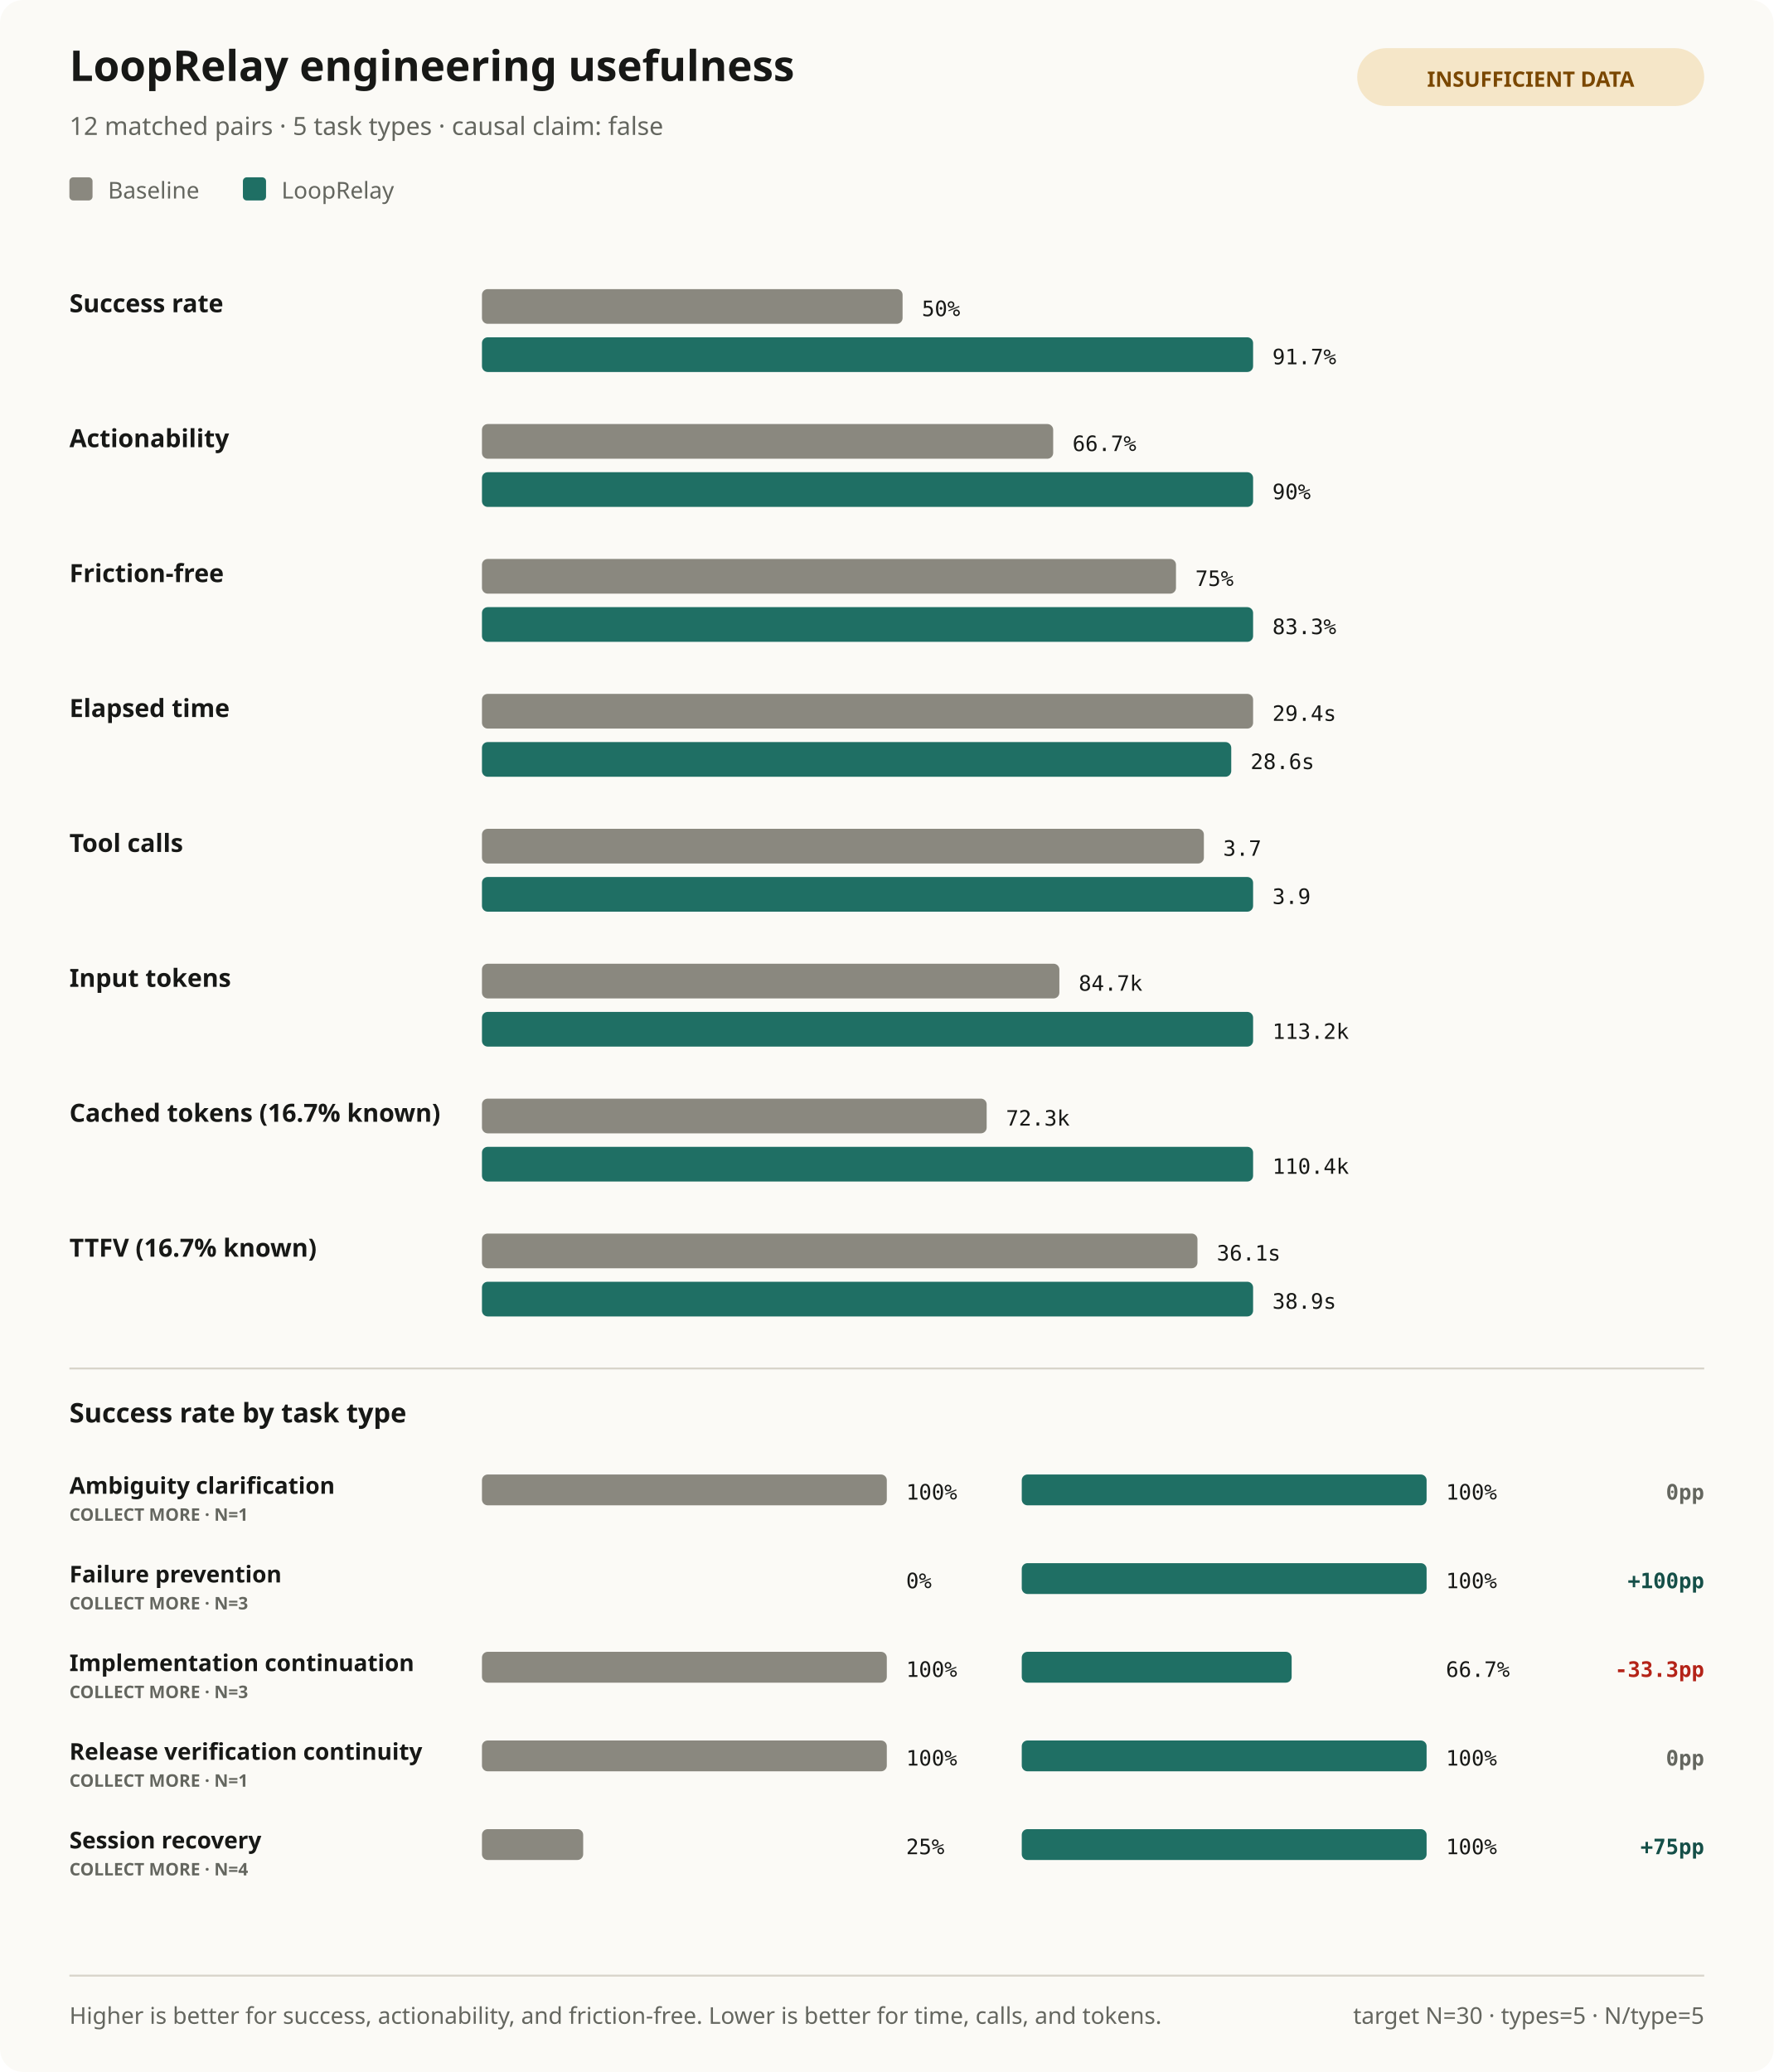
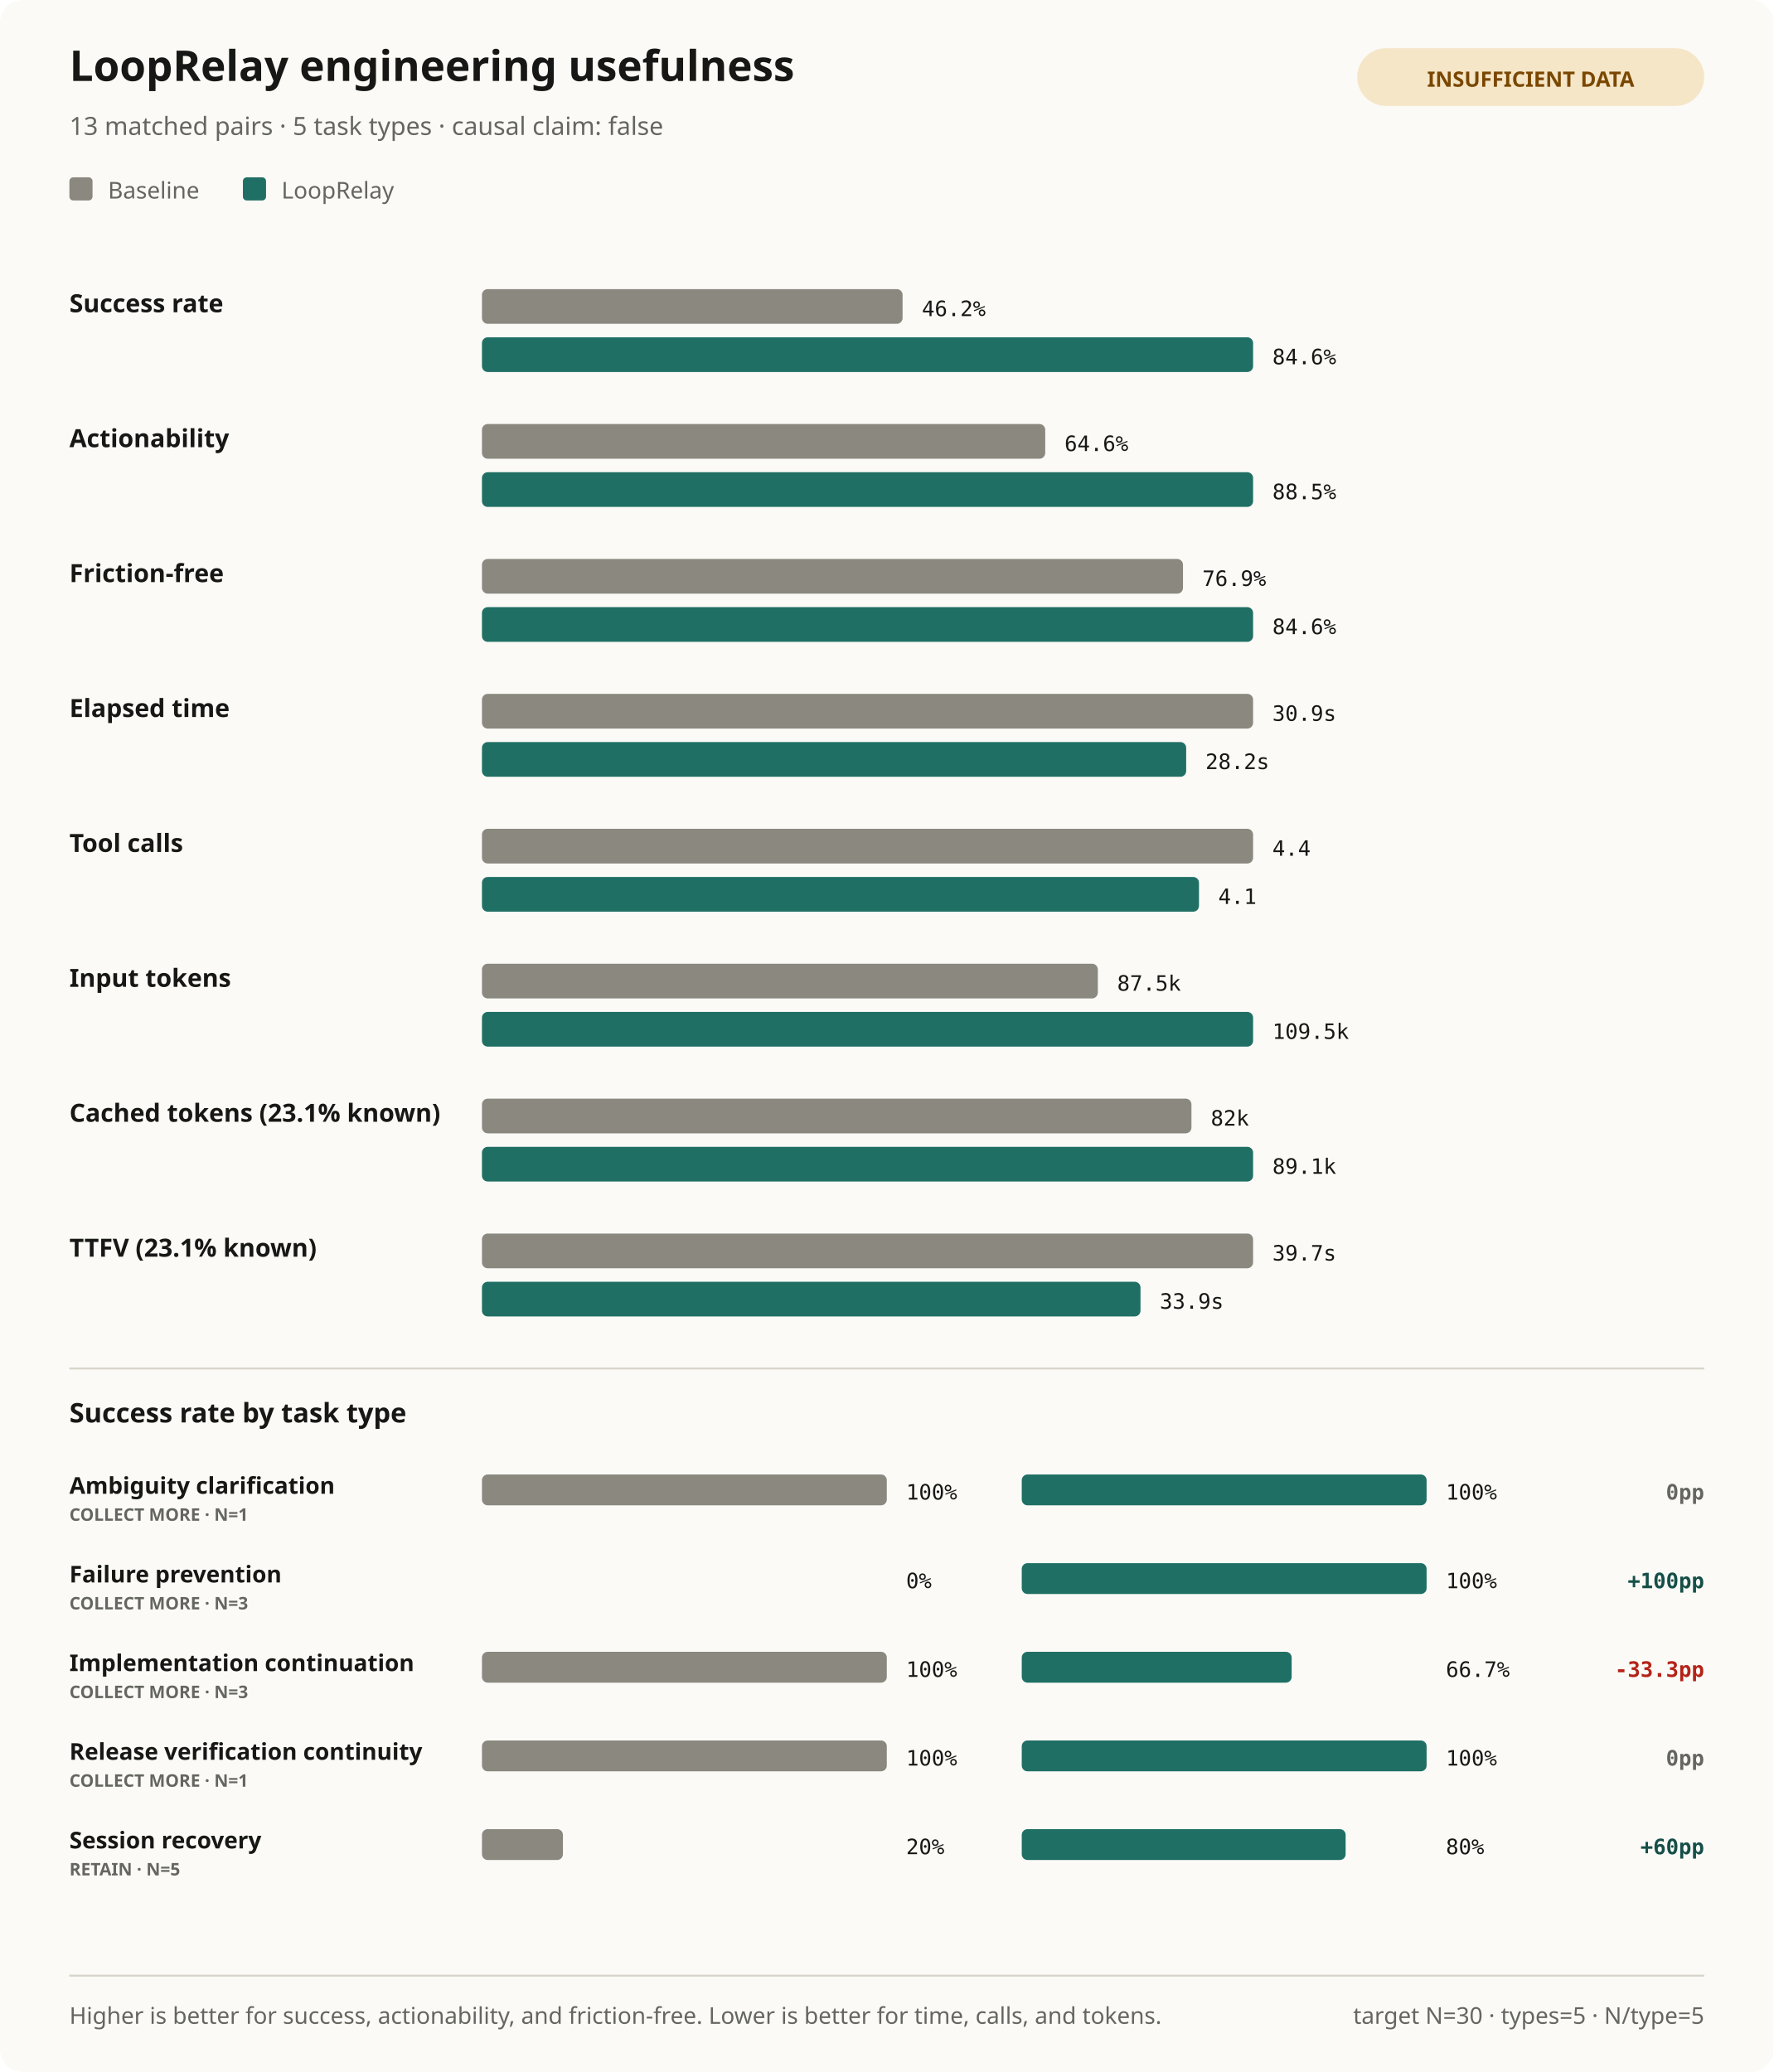
<svg xmlns="http://www.w3.org/2000/svg" width="920" height="1075" viewBox="0 0 920 1075" role="img" aria-labelledby="title desc">
  <rect width="920" height="1075" rx="12" fill="#fbfaf6" />
  <text x="36" y="42" font-family="system-ui,sans-serif" font-size="22" font-weight="700" fill="#171816">LoopRelay engineering usefulness</text>
-   <text x="36" y="70" font-family="system-ui,sans-serif" font-size="13" fill="#64665f">12 matched pairs · 5 task types · causal claim: false</text>
+   <text x="36" y="70" font-family="system-ui,sans-serif" font-size="13" fill="#64665f">13 matched pairs · 5 task types · causal claim: false</text>
  <rect x="704" y="25" width="180" height="30" rx="15" fill="#f5e6c8" />
  <text x="794" y="45" text-anchor="middle" font-family="system-ui,sans-serif" font-size="11" font-weight="700" fill="#7a4700">INSUFFICIENT DATA</text>
  <rect x="36" y="92" width="12" height="12" rx="2" fill="#8a887f" />
  <text x="56" y="103" font-family="system-ui,sans-serif" font-size="12" fill="#64665f">Baseline</text>
  <rect x="126" y="92" width="12" height="12" rx="2" fill="#1f6f64" />
  <text x="146" y="103" font-family="system-ui,sans-serif" font-size="12" fill="#64665f">LoopRelay</text>
  <text x="36" y="162" font-family="system-ui,sans-serif" font-size="13" font-weight="600" fill="#171816">Success rate</text>
  <rect x="250" y="150" width="218.182" height="18" rx="3" fill="#8a887f" />
-   <text x="478.182" y="164" font-family="ui-monospace,monospace" font-size="11" fill="#171816">50%</text>
+   <text x="478.182" y="164" font-family="ui-monospace,monospace" font-size="11" fill="#171816">46.2%</text>
  <rect x="250" y="175" width="400" height="18" rx="3" fill="#1f6f64" />
-   <text x="660" y="189" font-family="ui-monospace,monospace" font-size="11" fill="#171816">91.7%</text>
+   <text x="660" y="189" font-family="ui-monospace,monospace" font-size="11" fill="#171816">84.6%</text>
  <text x="36" y="232" font-family="system-ui,sans-serif" font-size="13" font-weight="600" fill="#171816">Actionability</text>
-   <rect x="250" y="220" width="296.296" height="18" rx="3" fill="#8a887f" />
-   <text x="556.296" y="234" font-family="ui-monospace,monospace" font-size="11" fill="#171816">66.7%</text>
+   <rect x="250" y="220" width="292.174" height="18" rx="3" fill="#8a887f" />
+   <text x="552.174" y="234" font-family="ui-monospace,monospace" font-size="11" fill="#171816">64.6%</text>
  <rect x="250" y="245" width="400" height="18" rx="3" fill="#1f6f64" />
-   <text x="660" y="259" font-family="ui-monospace,monospace" font-size="11" fill="#171816">90%</text>
+   <text x="660" y="259" font-family="ui-monospace,monospace" font-size="11" fill="#171816">88.5%</text>
  <text x="36" y="302" font-family="system-ui,sans-serif" font-size="13" font-weight="600" fill="#171816">Friction-free</text>
-   <rect x="250" y="290" width="360" height="18" rx="3" fill="#8a887f" />
-   <text x="620" y="304" font-family="ui-monospace,monospace" font-size="11" fill="#171816">75%</text>
+   <rect x="250" y="290" width="363.636" height="18" rx="3" fill="#8a887f" />
+   <text x="623.636" y="304" font-family="ui-monospace,monospace" font-size="11" fill="#171816">76.9%</text>
  <rect x="250" y="315" width="400" height="18" rx="3" fill="#1f6f64" />
-   <text x="660" y="329" font-family="ui-monospace,monospace" font-size="11" fill="#171816">83.3%</text>
+   <text x="660" y="329" font-family="ui-monospace,monospace" font-size="11" fill="#171816">84.6%</text>
  <text x="36" y="372" font-family="system-ui,sans-serif" font-size="13" font-weight="600" fill="#171816">Elapsed time</text>
  <rect x="250" y="360" width="400" height="18" rx="3" fill="#8a887f" />
-   <text x="660" y="374" font-family="ui-monospace,monospace" font-size="11" fill="#171816">29.4s</text>
-   <rect x="250" y="385" width="388.662" height="18" rx="3" fill="#1f6f64" />
-   <text x="648.662" y="399" font-family="ui-monospace,monospace" font-size="11" fill="#171816">28.6s</text>
+   <text x="660" y="374" font-family="ui-monospace,monospace" font-size="11" fill="#171816">30.9s</text>
+   <rect x="250" y="385" width="365.286" height="18" rx="3" fill="#1f6f64" />
+   <text x="625.286" y="399" font-family="ui-monospace,monospace" font-size="11" fill="#171816">28.2s</text>
  <text x="36" y="442" font-family="system-ui,sans-serif" font-size="13" font-weight="600" fill="#171816">Tool calls</text>
-   <rect x="250" y="430" width="374.468" height="18" rx="3" fill="#8a887f" />
-   <text x="634.468" y="444" font-family="ui-monospace,monospace" font-size="11" fill="#171816">3.7</text>
-   <rect x="250" y="455" width="400" height="18" rx="3" fill="#1f6f64" />
-   <text x="660" y="469" font-family="ui-monospace,monospace" font-size="11" fill="#171816">3.9</text>
+   <rect x="250" y="430" width="400" height="18" rx="3" fill="#8a887f" />
+   <text x="660" y="444" font-family="ui-monospace,monospace" font-size="11" fill="#171816">4.4</text>
+   <rect x="250" y="455" width="371.93" height="18" rx="3" fill="#1f6f64" />
+   <text x="631.93" y="469" font-family="ui-monospace,monospace" font-size="11" fill="#171816">4.1</text>
  <text x="36" y="512" font-family="system-ui,sans-serif" font-size="13" font-weight="600" fill="#171816">Input tokens</text>
-   <rect x="250" y="500" width="299.509" height="18" rx="3" fill="#8a887f" />
-   <text x="559.509" y="514" font-family="ui-monospace,monospace" font-size="11" fill="#171816">84.7k</text>
+   <rect x="250" y="500" width="319.462" height="18" rx="3" fill="#8a887f" />
+   <text x="579.462" y="514" font-family="ui-monospace,monospace" font-size="11" fill="#171816">87.5k</text>
  <rect x="250" y="525" width="400" height="18" rx="3" fill="#1f6f64" />
-   <text x="660" y="539" font-family="ui-monospace,monospace" font-size="11" fill="#171816">113.2k</text>
-   <text x="36" y="582" font-family="system-ui,sans-serif" font-size="13" font-weight="600" fill="#171816">Cached tokens (16.7% known)</text>
-   <rect x="250" y="570" width="261.797" height="18" rx="3" fill="#8a887f" />
-   <text x="521.797" y="584" font-family="ui-monospace,monospace" font-size="11" fill="#171816">72.3k</text>
+   <text x="660" y="539" font-family="ui-monospace,monospace" font-size="11" fill="#171816">109.5k</text>
+   <text x="36" y="582" font-family="system-ui,sans-serif" font-size="13" font-weight="600" fill="#171816">Cached tokens (23.1% known)</text>
+   <rect x="250" y="570" width="368.023" height="18" rx="3" fill="#8a887f" />
+   <text x="628.023" y="584" font-family="ui-monospace,monospace" font-size="11" fill="#171816">82k</text>
  <rect x="250" y="595" width="400" height="18" rx="3" fill="#1f6f64" />
-   <text x="660" y="609" font-family="ui-monospace,monospace" font-size="11" fill="#171816">110.4k</text>
-   <text x="36" y="652" font-family="system-ui,sans-serif" font-size="13" font-weight="600" fill="#171816">TTFV (16.7% known)</text>
-   <rect x="250" y="640" width="371.142" height="18" rx="3" fill="#8a887f" />
-   <text x="631.142" y="654" font-family="ui-monospace,monospace" font-size="11" fill="#171816">36.1s</text>
-   <rect x="250" y="665" width="400" height="18" rx="3" fill="#1f6f64" />
-   <text x="660" y="679" font-family="ui-monospace,monospace" font-size="11" fill="#171816">38.9s</text>
+   <text x="660" y="609" font-family="ui-monospace,monospace" font-size="11" fill="#171816">89.1k</text>
+   <text x="36" y="652" font-family="system-ui,sans-serif" font-size="13" font-weight="600" fill="#171816">TTFV (23.1% known)</text>
+   <rect x="250" y="640" width="400" height="18" rx="3" fill="#8a887f" />
+   <text x="660" y="654" font-family="ui-monospace,monospace" font-size="11" fill="#171816">39.7s</text>
+   <rect x="250" y="665" width="341.59" height="18" rx="3" fill="#1f6f64" />
+   <text x="601.59" y="679" font-family="ui-monospace,monospace" font-size="11" fill="#171816">33.9s</text>
  <line x1="36" y1="710" x2="884" y2="710" stroke="#d8d4ca" />
  <text x="36" y="738" font-family="system-ui,sans-serif" font-size="14" font-weight="700" fill="#171816">Success rate by task type</text>
  <text x="36" y="775" font-family="system-ui,sans-serif" font-size="12" font-weight="600" fill="#171816">Ambiguity clarification</text>
  <text x="36" y="789" font-family="system-ui,sans-serif" font-size="9" font-weight="700" fill="#64665f">COLLECT MORE · N=1</text>
  <rect x="250" y="765" width="210" height="16" rx="3" fill="#8a887f" />
  <text x="470" y="778" font-family="ui-monospace,monospace" font-size="11" fill="#171816">100%</text>
  <rect x="530" y="765" width="210" height="16" rx="3" fill="#1f6f64" />
  <text x="750" y="778" font-family="ui-monospace,monospace" font-size="11" fill="#171816">100%</text>
  <text x="884" y="778" text-anchor="end" font-family="ui-monospace,monospace" font-size="11" font-weight="700" fill="#64665f">0pp</text>
  <text x="36" y="821" font-family="system-ui,sans-serif" font-size="12" font-weight="600" fill="#171816">Failure prevention</text>
  <text x="36" y="835" font-family="system-ui,sans-serif" font-size="9" font-weight="700" fill="#64665f">COLLECT MORE · N=3</text>
  <rect x="250" y="811" width="0" height="16" rx="3" fill="#8a887f" />
  <text x="470" y="824" font-family="ui-monospace,monospace" font-size="11" fill="#171816">0%</text>
  <rect x="530" y="811" width="210" height="16" rx="3" fill="#1f6f64" />
  <text x="750" y="824" font-family="ui-monospace,monospace" font-size="11" fill="#171816">100%</text>
  <text x="884" y="824" text-anchor="end" font-family="ui-monospace,monospace" font-size="11" font-weight="700" fill="#154f48">+100pp</text>
  <text x="36" y="867" font-family="system-ui,sans-serif" font-size="12" font-weight="600" fill="#171816">Implementation continuation</text>
  <text x="36" y="881" font-family="system-ui,sans-serif" font-size="9" font-weight="700" fill="#64665f">COLLECT MORE · N=3</text>
  <rect x="250" y="857" width="210" height="16" rx="3" fill="#8a887f" />
  <text x="470" y="870" font-family="ui-monospace,monospace" font-size="11" fill="#171816">100%</text>
  <rect x="530" y="857" width="140" height="16" rx="3" fill="#1f6f64" />
  <text x="750" y="870" font-family="ui-monospace,monospace" font-size="11" fill="#171816">66.7%</text>
  <text x="884" y="870" text-anchor="end" font-family="ui-monospace,monospace" font-size="11" font-weight="700" fill="#b42318">-33.3pp</text>
  <text x="36" y="913" font-family="system-ui,sans-serif" font-size="12" font-weight="600" fill="#171816">Release verification continuity</text>
  <text x="36" y="927" font-family="system-ui,sans-serif" font-size="9" font-weight="700" fill="#64665f">COLLECT MORE · N=1</text>
  <rect x="250" y="903" width="210" height="16" rx="3" fill="#8a887f" />
  <text x="470" y="916" font-family="ui-monospace,monospace" font-size="11" fill="#171816">100%</text>
  <rect x="530" y="903" width="210" height="16" rx="3" fill="#1f6f64" />
  <text x="750" y="916" font-family="ui-monospace,monospace" font-size="11" fill="#171816">100%</text>
  <text x="884" y="916" text-anchor="end" font-family="ui-monospace,monospace" font-size="11" font-weight="700" fill="#64665f">0pp</text>
  <text x="36" y="959" font-family="system-ui,sans-serif" font-size="12" font-weight="600" fill="#171816">Session recovery</text>
-   <text x="36" y="973" font-family="system-ui,sans-serif" font-size="9" font-weight="700" fill="#64665f">COLLECT MORE · N=4</text>
-   <rect x="250" y="949" width="52.5" height="16" rx="3" fill="#8a887f" />
-   <text x="470" y="962" font-family="ui-monospace,monospace" font-size="11" fill="#171816">25%</text>
-   <rect x="530" y="949" width="210" height="16" rx="3" fill="#1f6f64" />
-   <text x="750" y="962" font-family="ui-monospace,monospace" font-size="11" fill="#171816">100%</text>
-   <text x="884" y="962" text-anchor="end" font-family="ui-monospace,monospace" font-size="11" font-weight="700" fill="#154f48">+75pp</text>
+   <text x="36" y="973" font-family="system-ui,sans-serif" font-size="9" font-weight="700" fill="#64665f">RETAIN · N=5</text>
+   <rect x="250" y="949" width="42" height="16" rx="3" fill="#8a887f" />
+   <text x="470" y="962" font-family="ui-monospace,monospace" font-size="11" fill="#171816">20%</text>
+   <rect x="530" y="949" width="168" height="16" rx="3" fill="#1f6f64" />
+   <text x="750" y="962" font-family="ui-monospace,monospace" font-size="11" fill="#171816">80%</text>
+   <text x="884" y="962" text-anchor="end" font-family="ui-monospace,monospace" font-size="11" font-weight="700" fill="#154f48">+60pp</text>
  <line x1="36" y1="1025" x2="884" y2="1025" stroke="#d8d4ca" />
  <text x="36" y="1050" font-family="system-ui,sans-serif" font-size="12" fill="#64665f">Higher is better for success, actionability, and friction-free. Lower is better for time, calls, and tokens.</text>
  <text x="884" y="1050" text-anchor="end" font-family="system-ui,sans-serif" font-size="12" fill="#64665f">target N=30 · types=5 · N/type=5</text>
</svg>
